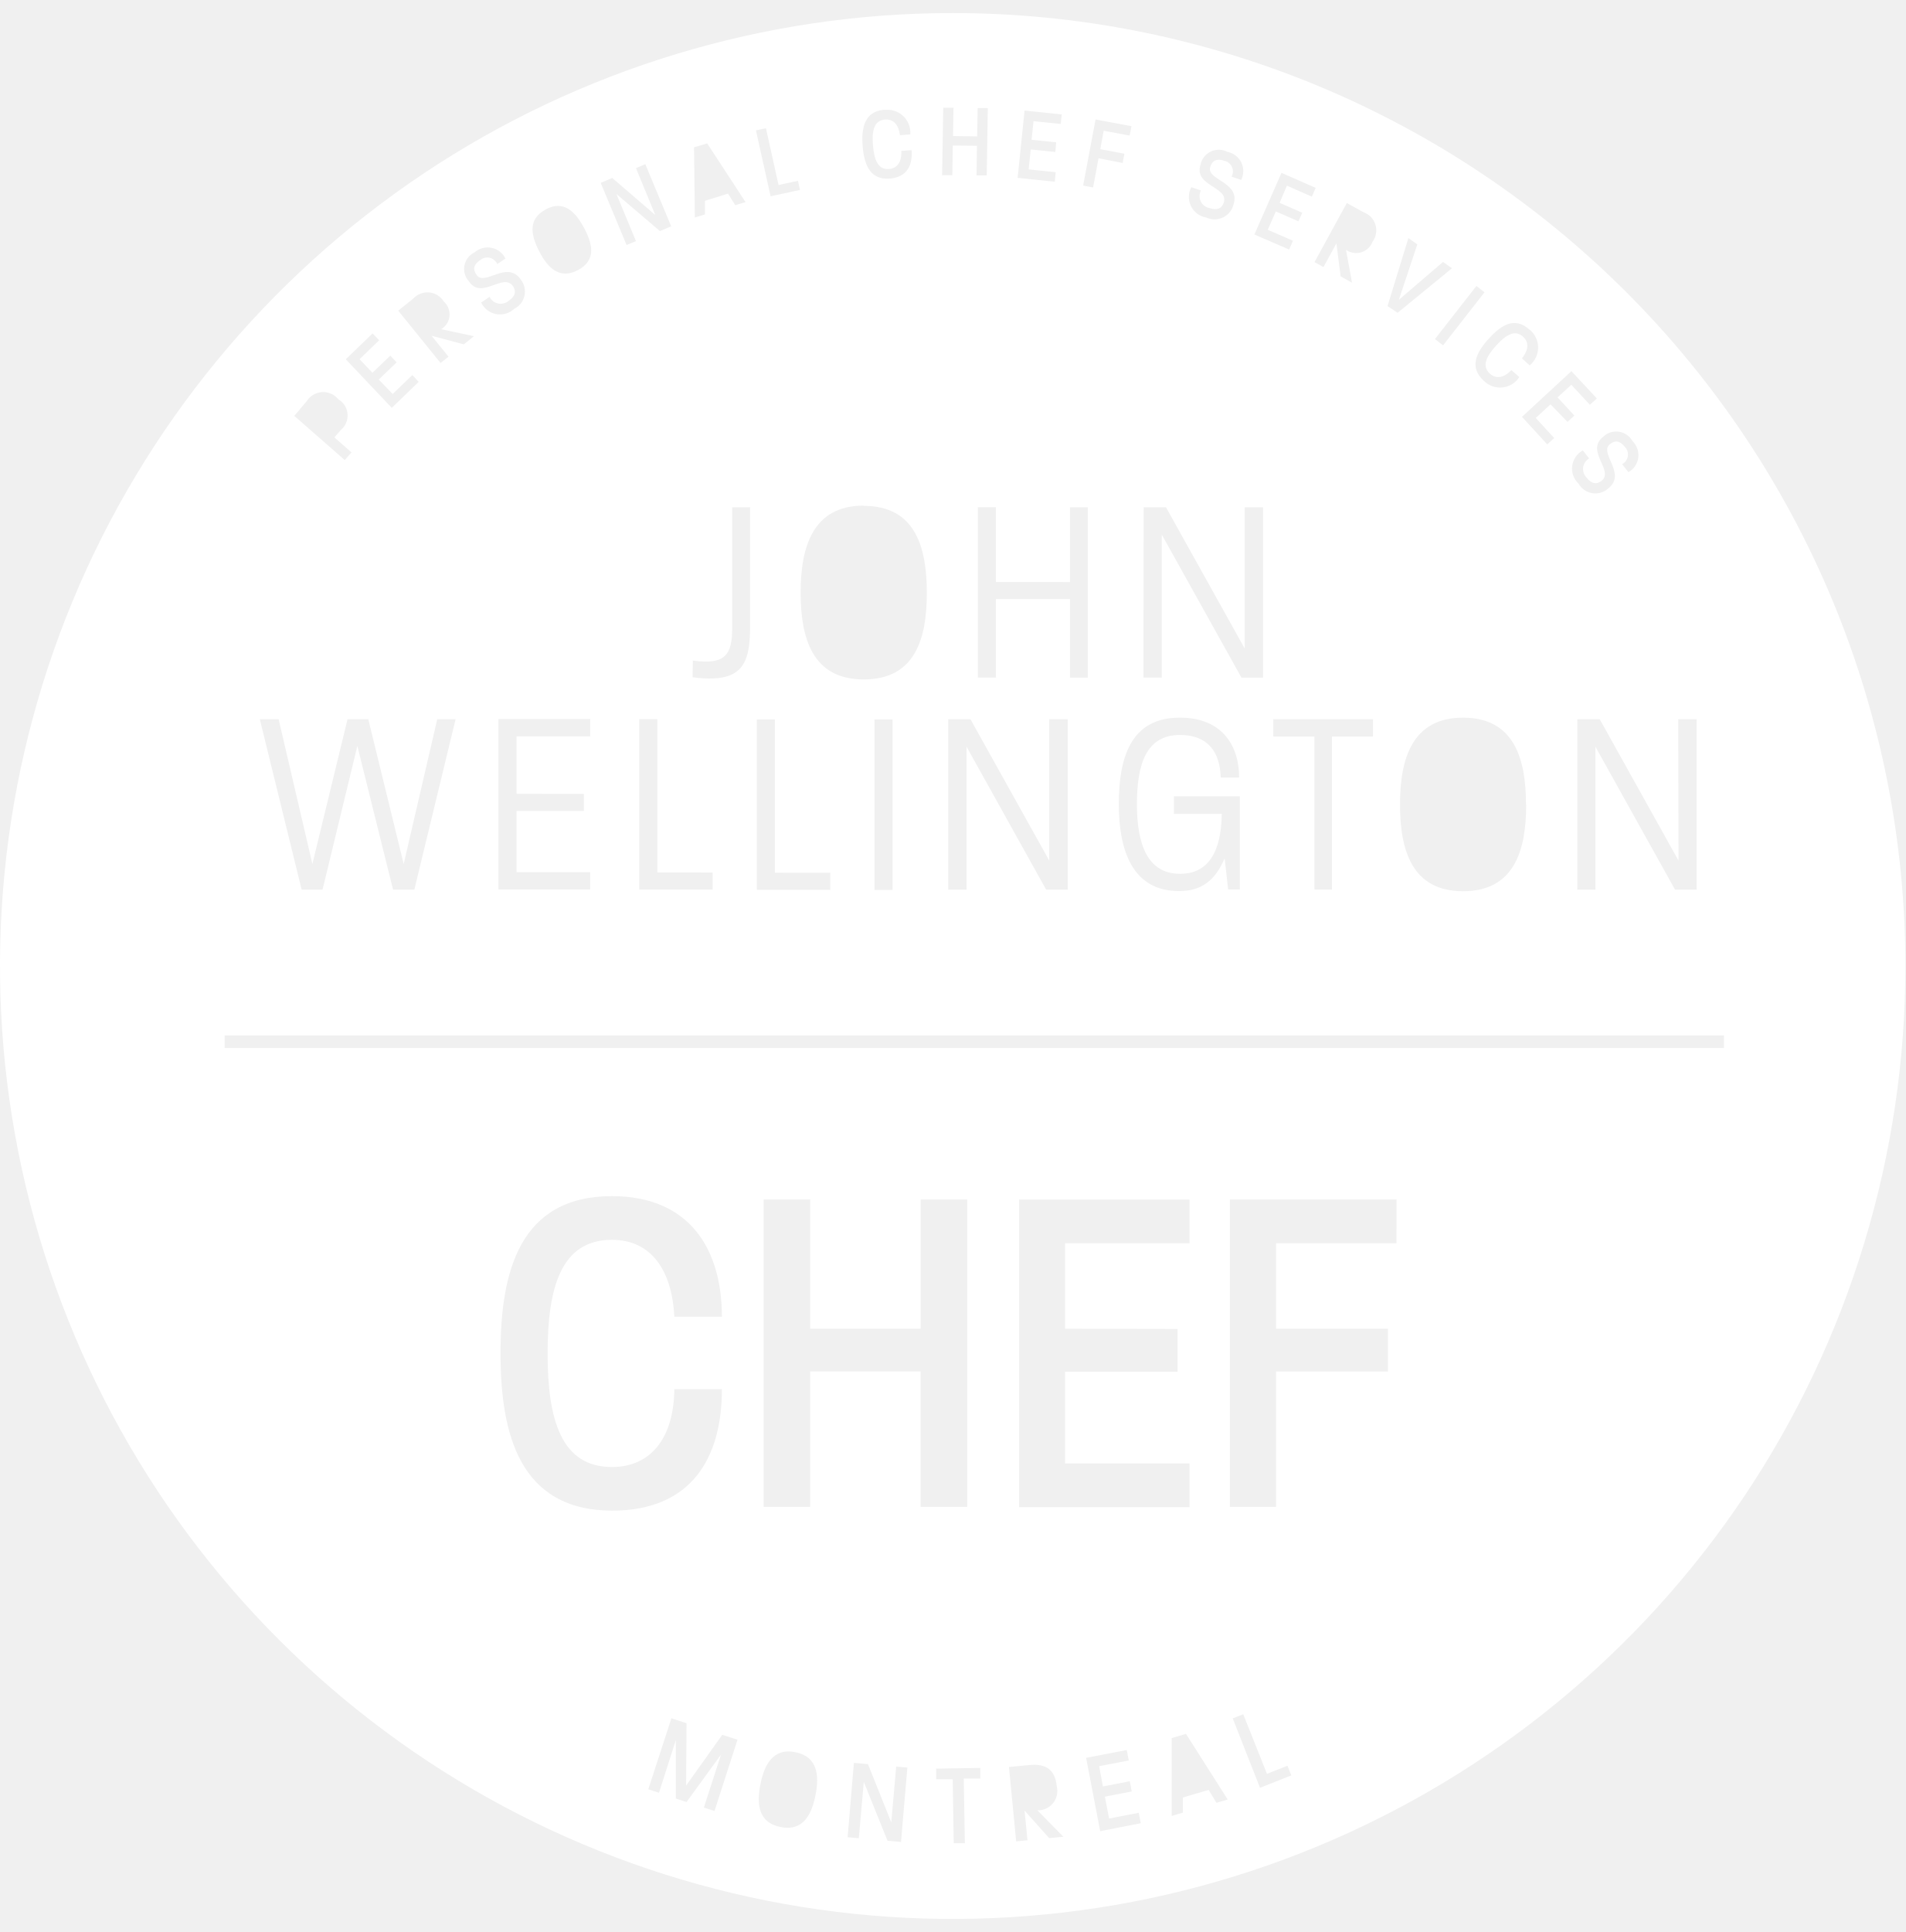
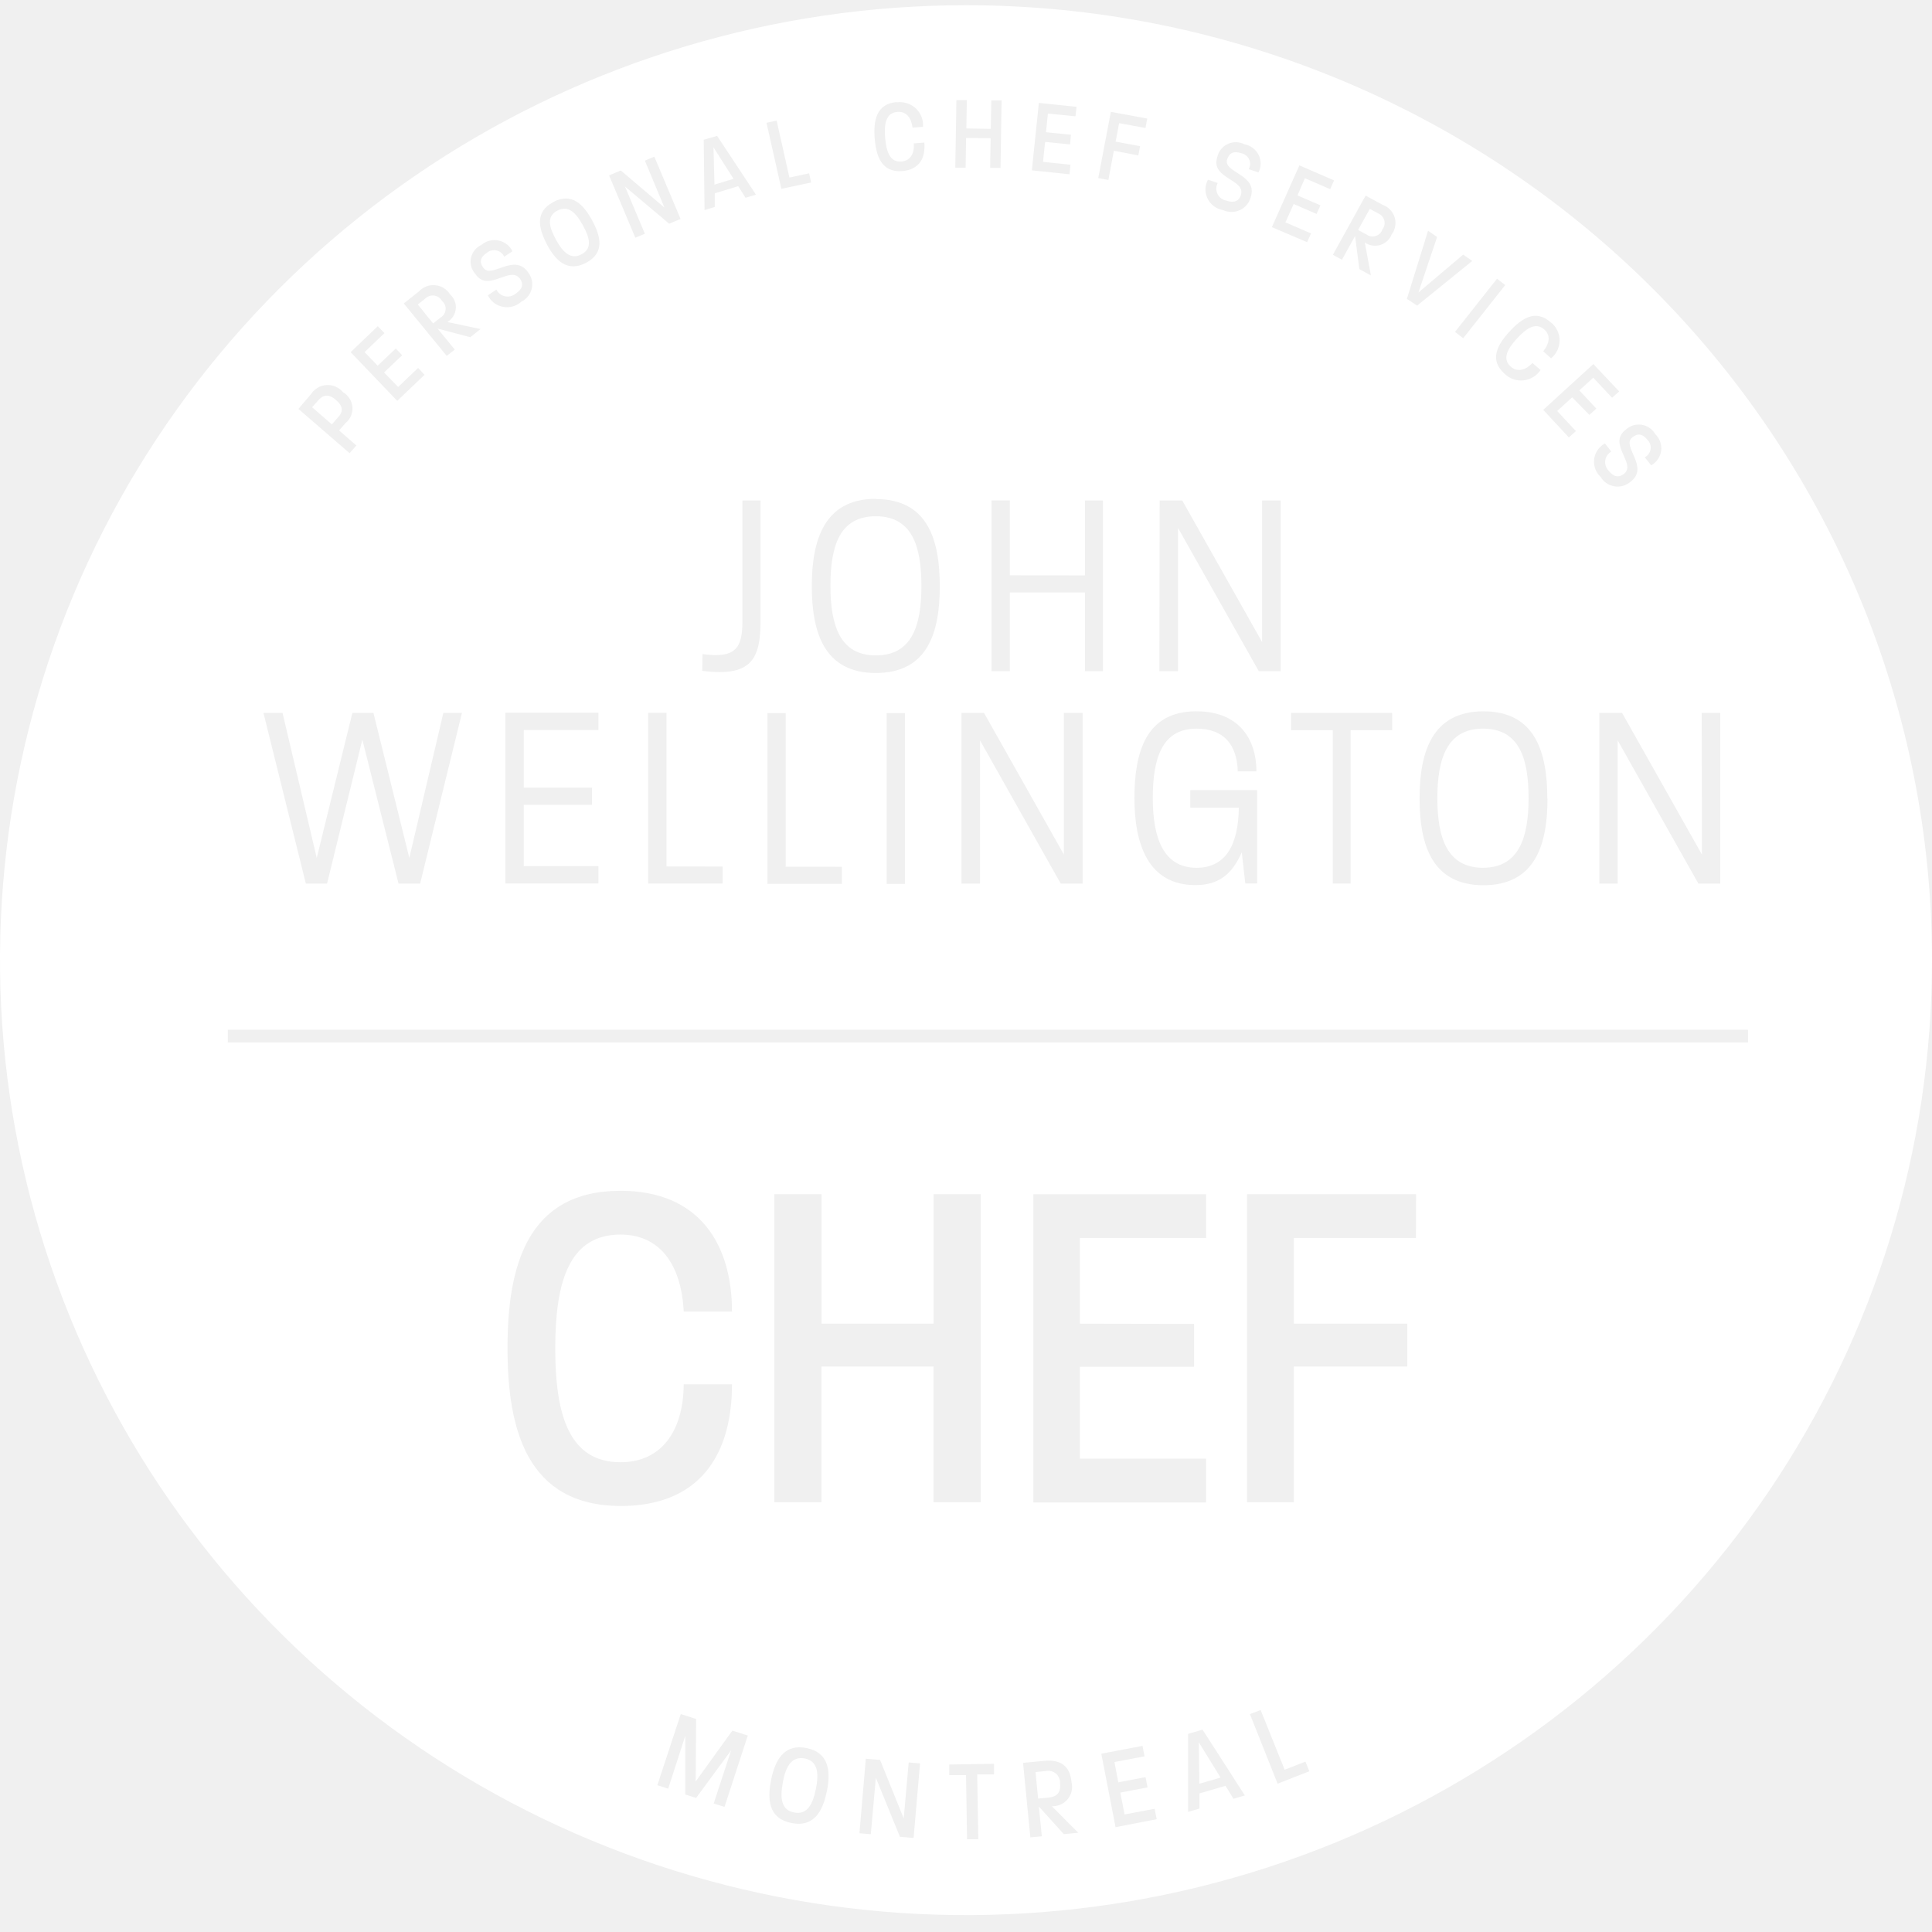
- <svg xmlns="http://www.w3.org/2000/svg" width="73" height="74" viewBox="0 0 73 74" fill="none">
-   <path d="M36.5 0.5C29.281 0.5 22.224 2.641 16.222 6.651C10.219 10.662 5.541 16.363 2.778 23.032C0.016 29.701 -0.707 37.041 0.701 44.121C2.11 51.201 5.586 57.705 10.691 62.809C15.795 67.914 22.299 71.39 29.379 72.799C36.459 74.207 43.798 73.484 50.468 70.722C57.137 67.959 62.838 63.281 66.849 57.278C70.859 51.276 73 44.219 73 37C73 32.207 72.056 27.46 70.222 23.032C68.387 18.604 65.699 14.58 62.309 11.191C58.92 7.801 54.896 5.113 50.468 3.278C46.04 1.444 41.293 0.5 36.5 0.5ZM64.298 27.549H65V34.075H64.174L61.124 28.6V34.075H60.431V27.548H61.289L64.307 32.963L64.298 27.549ZM61.422 16.73C61.501 16.653 61.596 16.596 61.701 16.562C61.805 16.529 61.916 16.52 62.025 16.536C62.133 16.552 62.237 16.593 62.327 16.655C62.418 16.718 62.492 16.8 62.546 16.896C62.629 16.978 62.693 17.077 62.731 17.187C62.769 17.297 62.781 17.415 62.766 17.53C62.75 17.646 62.708 17.756 62.643 17.853C62.578 17.949 62.49 18.029 62.389 18.086L62.147 17.779C62.205 17.748 62.256 17.705 62.294 17.651C62.332 17.598 62.357 17.536 62.367 17.471C62.377 17.406 62.371 17.34 62.351 17.277C62.33 17.215 62.295 17.158 62.249 17.112C62.072 16.884 61.879 16.846 61.671 17.022C61.26 17.36 62.341 18.156 61.608 18.714C61.526 18.786 61.429 18.84 61.324 18.87C61.219 18.9 61.108 18.907 61 18.889C60.892 18.871 60.789 18.83 60.7 18.767C60.609 18.705 60.534 18.624 60.48 18.529C60.388 18.443 60.318 18.336 60.276 18.218C60.233 18.1 60.219 17.973 60.235 17.848C60.251 17.724 60.296 17.605 60.367 17.5C60.437 17.397 60.532 17.311 60.642 17.25L60.883 17.56C60.822 17.595 60.77 17.644 60.73 17.702C60.69 17.76 60.664 17.827 60.654 17.897C60.644 17.967 60.65 18.038 60.671 18.105C60.692 18.172 60.729 18.234 60.777 18.285C60.983 18.551 61.178 18.554 61.348 18.424C61.867 18.042 60.725 17.275 61.422 16.729V16.73ZM61.18 15.262L60.912 15.504L60.201 14.738L59.674 15.221L60.317 15.917L60.054 16.159L59.404 15.487L58.838 16.009L59.546 16.778L59.278 17.02L58.311 15.966L60.205 14.216L61.18 15.262ZM58.472 30.822C58.472 32.555 58.023 34.136 56.055 34.136C54.087 34.136 53.638 32.555 53.638 30.812C53.638 29.069 54.097 27.488 56.055 27.488C58.013 27.488 58.465 29.067 58.465 30.822H58.472ZM58.606 12.627C58.707 12.71 58.788 12.815 58.844 12.933C58.9 13.051 58.929 13.18 58.929 13.311C58.929 13.442 58.9 13.571 58.844 13.69C58.788 13.808 58.707 13.912 58.606 13.995L58.311 13.727C58.553 13.42 58.596 13.118 58.354 12.898C58.038 12.61 57.687 12.83 57.318 13.239C56.948 13.647 56.763 14.019 57.076 14.307C57.318 14.532 57.63 14.469 57.902 14.174L58.209 14.442C58.138 14.553 58.042 14.647 57.929 14.716C57.816 14.784 57.689 14.827 57.558 14.84C57.426 14.853 57.294 14.836 57.169 14.791C57.045 14.745 56.933 14.672 56.841 14.577C56.268 14.058 56.575 13.48 57.035 12.975C57.494 12.469 58.026 12.102 58.599 12.627L58.606 12.627ZM56.875 11.195L55.287 13.228L54.977 12.986L56.565 10.953L56.875 11.195ZM53.959 9.119L54.3 9.36L53.594 11.483L55.286 10.033L55.63 10.274L53.546 11.981L53.159 11.724L53.959 9.119ZM52.236 8.128C52.345 8.166 52.444 8.229 52.523 8.312C52.603 8.395 52.663 8.496 52.697 8.607C52.73 8.717 52.738 8.834 52.718 8.947C52.699 9.061 52.653 9.169 52.584 9.261C52.547 9.357 52.489 9.443 52.414 9.513C52.339 9.583 52.249 9.635 52.151 9.664C52.053 9.694 51.949 9.701 51.848 9.684C51.747 9.667 51.651 9.628 51.568 9.568L51.799 10.828L51.363 10.586L51.201 9.322L50.705 10.228L50.362 10.04L51.6 7.776L52.236 8.128ZM48.783 28.211V27.548H52.602V28.211H51.031V34.073H50.359V28.211H48.783ZM49.097 6.62L50.407 7.196L50.26 7.532L49.305 7.111L49.025 7.769L49.892 8.148L49.747 8.477L48.88 8.098L48.57 8.801L49.537 9.221L49.39 9.557L48.058 8.982L49.097 6.62ZM45.641 7.169L46.011 7.295C45.977 7.359 45.959 7.43 45.958 7.503C45.956 7.575 45.972 7.647 46.003 7.713C46.035 7.778 46.081 7.836 46.138 7.88C46.196 7.925 46.263 7.955 46.334 7.969C46.651 8.075 46.818 7.969 46.883 7.766C47.093 7.145 45.721 7.14 45.996 6.299C46.019 6.192 46.067 6.091 46.135 6.006C46.203 5.92 46.29 5.851 46.389 5.804C46.488 5.757 46.597 5.734 46.706 5.736C46.816 5.738 46.923 5.765 47.021 5.816C47.135 5.837 47.243 5.885 47.336 5.955C47.429 6.025 47.504 6.116 47.556 6.22C47.607 6.325 47.634 6.44 47.633 6.556C47.633 6.673 47.605 6.787 47.553 6.891L47.183 6.768C47.215 6.71 47.233 6.646 47.236 6.58C47.238 6.513 47.224 6.448 47.196 6.388C47.168 6.328 47.126 6.276 47.074 6.236C47.021 6.195 46.96 6.168 46.895 6.156C46.624 6.064 46.443 6.139 46.366 6.398C46.211 6.906 47.553 6.968 47.255 7.848C47.227 7.954 47.175 8.052 47.105 8.135C47.035 8.219 46.947 8.286 46.848 8.332C46.749 8.378 46.641 8.402 46.532 8.402C46.422 8.402 46.314 8.378 46.215 8.331C46.09 8.311 45.972 8.261 45.87 8.185C45.769 8.11 45.686 8.011 45.63 7.897C45.574 7.784 45.546 7.659 45.548 7.532C45.55 7.405 45.582 7.281 45.641 7.169ZM43.817 19.429H44.671L47.688 24.841V19.429H48.391V25.956H47.564L44.511 20.478V25.953H43.807L43.817 19.429ZM45.21 27.488C46.81 27.488 47.474 28.547 47.474 29.782H46.769C46.739 28.782 46.26 28.151 45.209 28.151C43.904 28.151 43.558 29.282 43.558 30.81C43.558 32.338 43.965 33.469 45.209 33.469C46.29 33.469 46.79 32.633 46.809 31.172H44.974V30.5H47.503V34.068H47.053L46.92 32.876C46.555 33.712 46.055 34.13 45.168 34.13C43.374 34.13 42.864 32.549 42.864 30.806C42.864 29.064 43.292 27.488 45.199 27.488L45.21 27.488ZM41.973 4.576L43.348 4.832L43.281 5.192L42.285 5.008L42.154 5.713L43.078 5.888L43.011 6.241L42.087 6.062L41.879 7.179L41.497 7.108L41.973 4.576ZM39.253 4.235L40.677 4.382L40.638 4.747L39.596 4.641L39.522 5.354L40.464 5.451L40.433 5.821L39.49 5.724L39.41 6.488L40.447 6.596L40.411 6.961L38.988 6.811L39.253 4.235ZM40.994 22.294V19.429H41.675V25.956H40.994V22.946H38.156V25.953H37.463V19.427H38.156V22.291L40.994 22.294ZM40.907 27.549V34.075H40.08L37.031 28.6V34.075H36.329V27.548H37.18L40.199 32.963V27.548L40.907 27.549ZM36.138 4.126H36.53L36.513 5.211L37.437 5.225L37.456 4.14H37.845L37.804 6.719H37.412L37.431 5.583L36.503 5.575L36.486 6.711H36.094L36.138 4.126ZM33.88 4.212C34.01 4.194 34.142 4.206 34.267 4.246C34.392 4.285 34.506 4.352 34.602 4.442C34.697 4.532 34.771 4.642 34.819 4.764C34.866 4.886 34.886 5.017 34.876 5.148L34.48 5.179C34.429 4.788 34.238 4.553 33.907 4.579C33.481 4.612 33.398 5.019 33.445 5.567C33.491 6.116 33.633 6.508 34.059 6.474C34.392 6.447 34.557 6.179 34.528 5.781L34.926 5.75C34.972 6.337 34.745 6.786 34.088 6.84C33.317 6.9 33.106 6.279 33.051 5.6C32.995 4.921 33.109 4.266 33.88 4.203V4.212ZM33.092 19.376C35.069 19.376 35.509 20.957 35.509 22.712C35.509 24.467 35.059 26.024 33.092 26.024C31.124 26.024 30.674 24.445 30.674 22.7C30.674 20.954 31.136 19.366 33.092 19.366V19.376ZM34.196 27.558V34.085H33.503V27.558L34.196 27.558ZM31.811 33.429V34.082H28.997V27.556H29.686V33.427L31.811 33.429ZM29.345 4.911L29.828 7.087L30.573 6.925L30.648 7.276L29.524 7.518L28.962 4.994L29.345 4.911ZM27.095 5.493L28.564 7.741L28.17 7.86L27.893 7.417L27.008 7.691V8.213L26.621 8.331L26.59 5.643L27.095 5.493ZM26.544 25.301C27.796 25.475 28.052 25.076 28.052 24.046V19.429H28.737V24.007C28.737 25.494 28.401 26.183 26.535 25.941L26.544 25.301ZM27.303 33.42V34.073H24.491V27.546H25.184V33.417L27.303 33.42ZM23.457 6.816L25.105 8.235L24.366 6.439L24.724 6.289L25.715 8.67L25.285 8.851L23.616 7.43L24.366 9.236L24.006 9.385L23.014 7.004L23.457 6.816ZM20.897 8.025C21.608 7.64 22.052 8.124 22.376 8.728C22.699 9.332 22.859 9.96 22.149 10.342C21.438 10.725 20.983 10.25 20.67 9.649C20.357 9.049 20.194 8.409 20.897 8.03V8.025ZM22.369 30.408V31.061H19.79V33.406H22.613V34.068H19.096V27.541H22.613V28.204H19.79V30.405L22.369 30.408ZM18.187 9.663C18.275 9.587 18.379 9.532 18.491 9.502C18.604 9.472 18.722 9.469 18.836 9.493C18.95 9.516 19.057 9.565 19.148 9.637C19.24 9.708 19.314 9.8 19.364 9.905L19.05 10.113C19.024 10.053 18.983 9.999 18.933 9.958C18.882 9.916 18.822 9.887 18.757 9.873C18.693 9.859 18.626 9.86 18.562 9.876C18.499 9.893 18.44 9.924 18.39 9.968C18.149 10.127 18.1 10.319 18.265 10.538C18.574 10.971 19.437 9.944 19.957 10.715C20.024 10.802 20.07 10.902 20.094 11.009C20.117 11.116 20.117 11.226 20.092 11.333C20.068 11.439 20.02 11.539 19.952 11.625C19.884 11.711 19.798 11.781 19.7 11.829C19.608 11.915 19.498 11.977 19.377 12.012C19.256 12.047 19.129 12.053 19.006 12.029C18.883 12.006 18.767 11.953 18.667 11.877C18.568 11.8 18.488 11.701 18.434 11.588L18.757 11.37C18.788 11.435 18.834 11.491 18.89 11.535C18.946 11.58 19.012 11.61 19.082 11.625C19.152 11.64 19.225 11.639 19.294 11.622C19.363 11.604 19.428 11.571 19.483 11.525C19.76 11.34 19.775 11.143 19.657 10.966C19.287 10.42 18.448 11.508 17.965 10.775C17.89 10.694 17.836 10.596 17.806 10.49C17.777 10.383 17.773 10.271 17.794 10.163C17.816 10.055 17.863 9.953 17.931 9.866C17.999 9.779 18.087 9.71 18.187 9.663ZM15.826 11.443C15.903 11.357 15.999 11.291 16.106 11.249C16.213 11.207 16.328 11.191 16.443 11.201C16.557 11.212 16.668 11.249 16.765 11.31C16.863 11.37 16.945 11.453 17.005 11.551C17.082 11.62 17.142 11.706 17.179 11.803C17.216 11.899 17.231 12.003 17.221 12.105C17.211 12.208 17.177 12.307 17.122 12.395C17.067 12.482 16.992 12.555 16.903 12.608L18.158 12.877L17.771 13.189L16.534 12.859L17.184 13.662L16.879 13.903L15.257 11.899L15.826 11.443ZM14.274 12.77L14.527 13.033L13.776 13.758L14.27 14.278L14.954 13.621L15.196 13.879L14.511 14.537L15.045 15.091L15.799 14.364L16.041 14.627L15.009 15.622L13.249 13.761L14.274 12.77ZM11.753 15.363C11.816 15.263 11.902 15.18 12.004 15.12C12.106 15.06 12.221 15.025 12.339 15.018C12.457 15.011 12.575 15.032 12.683 15.08C12.791 15.128 12.887 15.201 12.961 15.293C13.062 15.352 13.146 15.434 13.208 15.532C13.27 15.631 13.307 15.743 13.316 15.859C13.325 15.975 13.306 16.091 13.26 16.198C13.215 16.305 13.144 16.399 13.054 16.473L12.812 16.753L13.467 17.328L13.208 17.621L11.275 15.929L11.753 15.363ZM10.675 27.548L11.968 33.093L13.315 27.548H14.11L15.466 33.093L16.752 27.548H17.455L15.874 34.075H15.059L13.691 28.571L12.357 34.075H11.557L9.954 27.548H10.675ZM19.176 51.829C19.176 48.721 19.901 45.815 23.445 45.815C26.442 45.815 27.658 47.874 27.658 50.432H25.835C25.743 48.63 24.934 47.488 23.445 47.488C21.494 47.488 20.98 49.311 20.98 51.839C20.98 54.367 21.494 56.19 23.445 56.19C24.97 56.19 25.819 55.03 25.835 53.209H27.658C27.658 55.895 26.45 57.862 23.445 57.862C19.911 57.846 19.176 54.94 19.176 51.83V51.829ZM27.375 69.364L26.967 69.233L27.624 67.205L26.302 69.022L25.893 68.888V66.648L25.247 68.666L24.838 68.533L25.723 65.814L26.303 66.002L26.286 68.393L27.672 66.447L28.255 66.635L27.375 69.364ZM31.243 68.759C31.098 69.484 30.783 70.154 29.908 69.98C29.033 69.806 28.99 69.076 29.135 68.336C29.28 67.596 29.618 66.939 30.475 67.113C31.331 67.287 31.393 68.012 31.244 68.759H31.243ZM34.52 70.55L34.003 70.504L33.094 68.249L32.903 70.408L32.474 70.37L32.715 67.522L33.254 67.569L34.147 69.802L34.335 67.665L34.763 67.701L34.52 70.55ZM31.039 52.531V57.719H29.256V45.943H31.041V50.892H35.274V45.943H37.058V57.718H35.272V52.531L31.039 52.531ZM36.966 70.6H36.539L36.501 68.149H35.867V67.743L37.559 67.716V68.123H36.923L36.966 70.6ZM40.196 70.404L39.253 69.348L39.365 70.487L38.932 70.528L38.655 67.68L39.46 67.603C40.327 67.519 40.455 68.086 40.487 68.423C40.515 68.534 40.516 68.649 40.491 68.761C40.466 68.872 40.416 68.977 40.344 69.065C40.272 69.154 40.181 69.225 40.077 69.272C39.973 69.32 39.859 69.343 39.745 69.339L40.741 70.352L40.196 70.404ZM45.117 50.902V52.541H40.805V56.053H45.572V57.728H39.045V45.946H45.572V47.619H40.805V50.894L45.117 50.902ZM42.151 70.139L41.612 67.33L43.169 67.03L43.246 67.431L42.11 67.649L42.255 68.425L43.285 68.226L43.36 68.618L42.33 68.816L42.492 69.653L43.628 69.435L43.705 69.834L42.151 70.139ZM46.606 69.053L46.306 68.558L45.32 68.848V69.428L44.892 69.554V66.571L45.438 66.412L47.036 68.925L46.606 69.053ZM48.274 68.476L47.228 65.817L47.632 65.66L48.54 67.942L49.326 67.632L49.473 68.002L48.274 68.476ZM53.5 47.618H48.888V50.893H53.176V52.532H48.888V57.719H47.12V45.943H53.506L53.5 47.618ZM8.608 40.142V39.659H66.048V40.142H8.608Z" fill="white" />
+ <svg xmlns="http://www.w3.org/2000/svg" width="73" height="73" viewBox="0 0 73 73" fill="none">
+   <path d="M12.699 15.117C12.514 14.957 12.283 14.838 12.034 15.117L11.792 15.387L12.539 16.035L12.781 15.758C13.031 15.49 12.884 15.278 12.699 15.117Z" fill="white" />
+   <path d="M30.411 66.444C29.915 66.345 29.686 66.747 29.579 67.342C29.473 67.937 29.507 68.386 30.003 68.484C30.498 68.582 30.709 68.185 30.829 67.59C30.95 66.995 30.895 66.541 30.411 66.444Z" fill="white" />
+   <path d="M16.698 11.366C16.668 11.312 16.625 11.267 16.574 11.232C16.522 11.198 16.463 11.176 16.402 11.168C16.34 11.16 16.278 11.167 16.219 11.187C16.161 11.207 16.108 11.241 16.065 11.284L15.787 11.504L16.365 12.221L16.648 11.996C16.702 11.965 16.747 11.921 16.781 11.868C16.814 11.815 16.833 11.755 16.838 11.693C16.843 11.631 16.832 11.569 16.807 11.512C16.782 11.455 16.743 11.405 16.694 11.366H16.698Z" fill="white" />
+   <path d="M33.092 24.764C34.457 24.764 34.815 23.646 34.815 22.136C34.815 20.625 34.457 19.507 33.092 19.507C31.726 19.507 31.378 20.623 31.378 22.134C31.378 23.644 31.745 24.764 33.092 24.764Z" fill="white" />
+   <path d="M40.053 67.375C40.057 67.308 40.045 67.241 40.019 67.179C39.992 67.117 39.951 67.061 39.9 67.017C39.848 66.973 39.787 66.941 39.721 66.924C39.655 66.907 39.586 66.905 39.519 66.918L39.127 66.957L39.224 67.958L39.625 67.92C40.027 67.879 40.08 67.631 40.053 67.375Z" fill="white" />
+   <path d="M52.231 8.671C52.27 8.623 52.296 8.567 52.309 8.507C52.322 8.447 52.32 8.385 52.304 8.326C52.288 8.267 52.259 8.212 52.218 8.166C52.178 8.12 52.127 8.084 52.069 8.061L51.757 7.892L51.315 8.69L51.635 8.862C51.684 8.898 51.741 8.922 51.802 8.931C51.862 8.941 51.924 8.936 51.983 8.917C52.041 8.899 52.094 8.867 52.137 8.824C52.18 8.781 52.213 8.728 52.231 8.671V8.671Z" fill="white" />
+   <path d="M27.716 6.756L26.959 5.566L26.995 6.976L27.716 6.756Z" fill="white" />
+   <path d="M56.033 27.531C54.687 27.531 54.31 28.649 54.31 30.16C54.31 31.67 54.687 32.788 56.033 32.788C57.38 32.788 57.757 31.668 57.757 30.16C57.757 28.652 57.404 27.531 56.033 27.531Z" fill="white" />
+   <path d="M21.973 9.609C22.379 9.394 22.292 9 22.028 8.519C21.764 8.039 21.477 7.743 21.061 7.958C20.645 8.173 20.744 8.575 21.008 9.057C21.271 9.54 21.574 9.825 21.973 9.609Z" fill="white" />
+   <path d="M36.5 0.197C29.281 0.197 22.224 2.313 16.222 6.278C10.219 10.243 5.541 15.878 2.778 22.471C0.016 29.065 -0.707 36.32 0.701 43.319C2.11 50.319 5.586 56.748 10.691 61.794C15.795 66.84 22.299 70.277 29.379 71.669C36.459 73.061 43.798 72.347 50.468 69.616C57.137 66.885 62.838 62.26 66.849 56.326C70.859 50.392 73 43.416 73 36.28C73 31.541 72.056 26.849 70.222 22.471C68.387 18.094 65.699 14.116 62.309 10.765C58.92 7.415 54.896 4.757 50.468 2.944C46.04 1.13 41.293 0.197 36.5 0.197V0.197ZM64.298 26.937H65V33.388H64.174L61.124 27.976V33.388H60.431V26.936H61.289L64.307 32.289L64.298 26.937ZM61.422 16.241C61.501 16.166 61.596 16.109 61.701 16.076C61.805 16.043 61.916 16.034 62.025 16.049C62.133 16.065 62.237 16.106 62.327 16.168C62.418 16.23 62.492 16.311 62.546 16.406C62.629 16.486 62.693 16.585 62.731 16.694C62.769 16.802 62.781 16.919 62.766 17.033C62.75 17.147 62.708 17.256 62.643 17.351C62.578 17.447 62.49 17.526 62.389 17.582L62.147 17.278C62.205 17.248 62.256 17.205 62.294 17.152C62.332 17.099 62.357 17.038 62.367 16.974C62.377 16.91 62.371 16.844 62.351 16.782C62.33 16.721 62.295 16.665 62.249 16.619C62.072 16.394 61.879 16.356 61.671 16.53C61.26 16.864 62.341 17.651 61.608 18.203C61.526 18.274 61.429 18.327 61.324 18.357C61.219 18.387 61.108 18.393 61 18.376C60.892 18.358 60.789 18.317 60.7 18.256C60.609 18.194 60.534 18.114 60.48 18.02C60.388 17.935 60.318 17.83 60.276 17.713C60.233 17.596 60.219 17.47 60.235 17.347C60.251 17.224 60.296 17.106 60.367 17.003C60.437 16.901 60.532 16.816 60.642 16.756L60.883 17.062C60.822 17.097 60.77 17.145 60.73 17.202C60.69 17.26 60.664 17.326 60.654 17.395C60.644 17.464 60.65 17.534 60.671 17.601C60.692 17.667 60.729 17.728 60.777 17.779C60.983 18.041 61.178 18.044 61.348 17.916C61.867 17.538 60.725 16.78 61.422 16.241V16.241ZM61.18 14.79L60.912 15.029L60.201 14.272L59.674 14.75L60.317 15.438L60.054 15.677L59.404 15.013L58.838 15.529L59.546 16.289L59.278 16.528L58.311 15.486L60.205 13.756L61.18 14.79ZM58.472 30.172C58.472 31.885 58.023 33.448 56.055 33.448C54.087 33.448 53.638 31.885 53.638 30.163C53.638 28.44 54.097 26.877 56.055 26.877C58.013 26.877 58.465 28.437 58.465 30.172H58.472ZM58.606 12.186C58.707 12.268 58.788 12.371 58.844 12.488C58.9 12.605 58.929 12.732 58.929 12.862C58.929 12.991 58.9 13.119 58.844 13.236C58.788 13.353 58.707 13.456 58.606 13.538L58.311 13.273C58.553 12.969 58.596 12.671 58.354 12.453C58.038 12.168 57.687 12.386 57.318 12.79C56.948 13.194 56.763 13.562 57.076 13.846C57.318 14.068 57.63 14.006 57.902 13.714L58.209 13.98C58.138 14.089 58.042 14.182 57.929 14.25C57.816 14.318 57.689 14.36 57.558 14.373C57.426 14.386 57.294 14.369 57.169 14.324C57.045 14.279 56.933 14.207 56.841 14.114C56.268 13.6 56.575 13.029 57.035 12.529C57.494 12.029 58.026 11.666 58.599 12.185L58.606 12.186ZM56.875 10.77L55.287 12.779L54.977 12.54L56.565 10.531L56.875 10.77ZM53.959 8.717L54.3 8.956L53.594 11.054L55.286 9.621L55.63 9.859L53.546 11.547L53.159 11.293L53.959 8.717ZM52.236 7.737C52.345 7.775 52.444 7.838 52.523 7.92C52.603 8.002 52.663 8.102 52.697 8.211C52.73 8.32 52.738 8.435 52.718 8.548C52.699 8.66 52.653 8.767 52.584 8.858C52.547 8.953 52.489 9.038 52.414 9.107C52.339 9.176 52.249 9.227 52.151 9.257C52.053 9.286 51.949 9.293 51.848 9.276C51.747 9.26 51.651 9.22 51.568 9.162L51.799 10.407L51.363 10.168L51.201 8.918L50.705 9.814L50.362 9.628L51.6 7.39L52.236 7.737ZM48.783 27.591V26.936H52.602V27.591H51.031V33.386H50.359V27.591H48.783ZM49.097 6.248L50.407 6.816L50.26 7.148L49.305 6.733L49.025 7.383L49.892 7.758L49.747 8.083L48.88 7.708L48.57 8.403L49.537 8.819L49.39 9.151L48.058 8.582L49.097 6.248ZM45.641 6.79L46.011 6.914C45.977 6.978 45.959 7.048 45.958 7.12C45.956 7.192 45.972 7.263 46.003 7.328C46.035 7.392 46.081 7.449 46.138 7.493C46.196 7.537 46.263 7.567 46.334 7.581C46.651 7.686 46.818 7.581 46.883 7.38C47.093 6.766 45.721 6.761 45.996 5.93C46.019 5.824 46.067 5.725 46.135 5.64C46.203 5.555 46.29 5.487 46.389 5.441C46.488 5.394 46.597 5.371 46.706 5.373C46.816 5.375 46.923 5.402 47.021 5.452C47.135 5.473 47.243 5.52 47.336 5.59C47.429 5.659 47.504 5.749 47.556 5.852C47.607 5.955 47.634 6.069 47.633 6.184C47.633 6.299 47.605 6.412 47.553 6.515L47.183 6.393C47.215 6.336 47.233 6.272 47.236 6.207C47.238 6.142 47.224 6.077 47.196 6.018C47.168 5.959 47.126 5.907 47.074 5.867C47.021 5.827 46.96 5.8 46.895 5.788C46.624 5.697 46.443 5.772 46.366 6.027C46.211 6.53 47.553 6.591 47.255 7.461C47.227 7.565 47.175 7.662 47.105 7.745C47.035 7.827 46.947 7.894 46.848 7.939C46.749 7.985 46.641 8.009 46.532 8.008C46.422 8.008 46.314 7.985 46.215 7.939C46.09 7.918 45.972 7.869 45.87 7.794C45.769 7.72 45.686 7.622 45.63 7.51C45.574 7.398 45.546 7.274 45.548 7.148C45.55 7.023 45.582 6.9 45.641 6.79V6.79ZM43.817 18.91H44.671L47.688 24.26V18.91H48.391V25.362H47.564L44.511 19.947V25.359H43.807L43.817 18.91ZM45.21 26.877C46.81 26.877 47.474 27.924 47.474 29.145H46.769C46.739 28.155 46.26 27.532 45.209 27.532C43.904 27.532 43.558 28.65 43.558 30.16C43.558 31.671 43.965 32.789 45.209 32.789C46.29 32.789 46.79 31.962 46.809 30.519H44.974V29.854H47.503V33.381H47.053L46.92 32.203C46.555 33.03 46.055 33.443 45.168 33.443C43.374 33.443 42.864 31.88 42.864 30.157C42.864 28.434 43.292 26.876 45.199 26.876L45.21 26.877ZM41.973 4.226L43.348 4.479L43.281 4.836L42.285 4.653L42.154 5.351L43.078 5.523L43.011 5.872L42.087 5.695L41.879 6.799L41.497 6.73L41.973 4.226ZM39.253 3.889L40.677 4.035L40.638 4.395L39.596 4.29L39.522 4.996L40.464 5.091L40.433 5.457L39.49 5.361L39.41 6.116L40.447 6.224L40.411 6.585L38.988 6.436L39.253 3.889ZM40.994 21.742V18.91H41.675V25.362H40.994V22.387H38.156V25.359H37.463V18.907H38.156V21.739L40.994 21.742ZM40.907 26.937V33.388H40.08L37.031 27.976V33.388H36.329V26.936H37.18L40.199 32.289V26.936L40.907 26.937ZM36.138 3.781H36.53L36.513 4.854L37.437 4.868L37.456 3.795H37.845L37.804 6.345H37.412L37.431 5.222L36.503 5.214L36.486 6.337H36.094L36.138 3.781ZM33.88 3.867C34.01 3.849 34.142 3.86 34.267 3.9C34.392 3.939 34.506 4.005 34.602 4.094C34.697 4.183 34.771 4.292 34.819 4.412C34.866 4.533 34.886 4.663 34.876 4.792L34.48 4.823C34.429 4.436 34.238 4.204 33.907 4.229C33.481 4.263 33.398 4.664 33.445 5.207C33.491 5.749 33.633 6.136 34.059 6.103C34.392 6.076 34.557 5.811 34.528 5.418L34.926 5.387C34.972 5.967 34.745 6.411 34.088 6.464C33.317 6.524 33.106 5.91 33.051 5.239C32.995 4.567 33.109 3.919 33.88 3.857V3.867ZM33.092 18.857C35.069 18.857 35.509 20.42 35.509 22.155C35.509 23.89 35.059 25.429 33.092 25.429C31.124 25.429 30.674 23.869 30.674 22.143C30.674 20.418 31.136 18.848 33.092 18.848V18.857ZM34.196 26.946V33.398H33.503V26.946L34.196 26.946ZM31.811 32.75V33.395H28.997V26.944H29.686V32.748L31.811 32.75ZM29.345 4.558L29.828 6.709L30.573 6.549L30.648 6.896L29.524 7.135L28.962 4.639L29.345 4.558ZM27.095 5.133L28.564 7.356L28.17 7.472L27.893 7.035L27.008 7.305V7.821L26.621 7.938L26.59 5.281L27.095 5.133ZM26.544 24.714C27.796 24.886 28.052 24.492 28.052 23.474V18.91H28.737V23.436C28.737 24.905 28.401 25.587 26.535 25.347L26.544 24.714ZM27.303 32.741V33.386H24.491V26.934H25.184V32.738L27.303 32.741ZM23.457 6.441L25.105 7.843L24.366 6.068L24.724 5.92L25.715 8.274L25.285 8.453L23.616 7.048L24.366 8.833L24.006 8.981L23.014 6.627L23.457 6.441ZM20.897 7.636C21.608 7.256 22.052 7.734 22.376 8.331C22.699 8.928 22.859 9.549 22.149 9.927C21.438 10.305 20.983 9.836 20.67 9.242C20.357 8.648 20.194 8.016 20.897 7.641V7.636ZM22.369 29.763V30.409H19.79V32.727H22.613V33.382H19.096V26.929H22.613V27.584H19.79V29.761L22.369 29.763ZM18.187 9.256C18.275 9.18 18.379 9.125 18.491 9.096C18.604 9.067 18.722 9.064 18.836 9.087C18.95 9.11 19.057 9.159 19.148 9.229C19.24 9.3 19.314 9.391 19.364 9.495L19.05 9.7C19.024 9.64 18.983 9.588 18.933 9.547C18.882 9.505 18.822 9.477 18.757 9.463C18.693 9.449 18.626 9.45 18.562 9.466C18.499 9.483 18.44 9.514 18.39 9.557C18.149 9.714 18.1 9.903 18.265 10.121C18.574 10.548 19.437 9.533 19.957 10.295C20.024 10.381 20.07 10.48 20.094 10.585C20.117 10.691 20.117 10.801 20.092 10.906C20.068 11.011 20.02 11.11 19.952 11.195C19.884 11.28 19.798 11.349 19.7 11.397C19.608 11.481 19.498 11.543 19.377 11.578C19.256 11.612 19.129 11.618 19.006 11.594C18.883 11.571 18.767 11.52 18.667 11.444C18.568 11.368 18.488 11.27 18.434 11.158L18.757 10.943C18.788 11.007 18.834 11.062 18.89 11.106C18.946 11.15 19.012 11.181 19.082 11.195C19.152 11.21 19.225 11.209 19.294 11.191C19.363 11.174 19.428 11.142 19.483 11.096C19.76 10.913 19.775 10.718 19.657 10.544C19.287 10.004 18.448 11.079 17.965 10.355C17.89 10.274 17.836 10.178 17.806 10.072C17.777 9.967 17.773 9.857 17.794 9.75C17.816 9.643 17.863 9.542 17.931 9.456C17.999 9.37 18.087 9.302 18.187 9.256ZM15.826 11.014C15.903 10.93 15.999 10.864 16.106 10.823C16.213 10.782 16.328 10.765 16.443 10.776C16.557 10.786 16.668 10.823 16.765 10.883C16.863 10.943 16.945 11.025 17.005 11.122C17.082 11.19 17.142 11.275 17.179 11.37C17.216 11.466 17.231 11.568 17.221 11.67C17.211 11.771 17.177 11.869 17.122 11.956C17.067 12.042 16.992 12.114 16.903 12.167L18.158 12.432L17.771 12.741L16.534 12.415L17.184 13.208L16.879 13.447L15.257 11.466L15.826 11.014ZM14.274 12.326L14.527 12.587L13.776 13.304L14.27 13.818L14.954 13.168L15.196 13.423L14.511 14.073L15.045 14.621L15.799 13.902L16.041 14.163L15.009 15.146L13.249 13.306L14.274 12.326ZM11.753 14.89C11.816 14.792 11.902 14.709 12.004 14.65C12.106 14.59 12.221 14.556 12.339 14.549C12.457 14.542 12.575 14.563 12.683 14.611C12.791 14.658 12.887 14.73 12.961 14.821C13.062 14.879 13.146 14.96 13.208 15.057C13.27 15.155 13.307 15.266 13.316 15.38C13.325 15.495 13.306 15.61 13.26 15.716C13.215 15.821 13.144 15.914 13.054 15.987L12.812 16.264L13.467 16.833L13.208 17.122L11.275 15.45L11.753 14.89ZM10.675 26.936L11.968 32.417L13.315 26.936H14.11L15.466 32.417L16.752 26.936H17.455L15.874 33.388H15.059L13.691 27.947L12.357 33.388H11.557L9.954 26.936H10.675ZM19.176 50.939C19.176 47.867 19.901 44.994 23.445 44.994C26.442 44.994 27.658 47.03 27.658 49.558H25.835C25.743 47.777 24.934 46.648 23.445 46.648C21.494 46.648 20.98 48.45 20.98 50.949C20.98 53.448 21.494 55.25 23.445 55.25C24.97 55.25 25.819 54.103 25.835 52.304H27.658C27.658 54.959 26.45 56.904 23.445 56.904C19.911 56.888 19.176 54.015 19.176 50.94V50.939ZM27.375 68.273L26.967 68.144L27.624 66.139L26.302 67.935L25.893 67.804V65.589L25.247 67.584L24.838 67.453L25.723 64.764L26.303 64.951L26.286 67.314L27.672 65.39L28.255 65.576L27.375 68.273ZM31.243 67.676C31.098 68.393 30.783 69.055 29.908 68.883C29.033 68.71 28.99 67.989 29.135 67.257C29.28 66.526 29.618 65.876 30.475 66.049C31.331 66.221 31.393 66.937 31.244 67.676H31.243ZM34.52 69.447L34.003 69.401L33.094 67.172L32.903 69.305L32.474 69.268L32.715 66.453L33.254 66.499L34.146 68.707L34.335 66.594L34.763 66.63L34.52 69.447ZM31.039 51.634V56.761H29.256V45.121H31.041V50.013H35.274V45.121H37.058V56.761H35.272V51.633L31.039 51.634ZM36.966 69.496H36.539L36.501 67.073H35.867V66.671L37.559 66.645V67.046H36.923L36.966 69.496ZM40.196 69.302L39.253 68.258L39.365 69.384L38.932 69.424L38.655 66.609L39.46 66.533C40.327 66.45 40.455 67.011 40.487 67.343C40.515 67.453 40.516 67.567 40.491 67.678C40.466 67.788 40.416 67.891 40.344 67.979C40.272 68.066 40.181 68.136 40.077 68.183C39.973 68.23 39.859 68.253 39.745 68.249L40.741 69.25L40.196 69.302ZM45.117 50.023V51.643H40.805V55.114H45.572V56.771H39.045V45.124H45.572V46.777H40.805V50.015L45.117 50.023ZM42.151 69.04L41.612 66.263L43.169 65.967L43.246 66.363L42.11 66.578L42.255 67.345L43.285 67.149L43.36 67.537L42.33 67.733L42.492 68.559L43.628 68.344L43.705 68.738L42.151 69.04ZM46.606 67.967L46.306 67.477L45.32 67.764V68.337L44.892 68.462V65.513L45.438 65.355L47.036 67.84L46.606 67.967ZM48.274 67.396L47.228 64.767L47.632 64.612L48.54 66.868L49.326 66.562L49.473 66.927L48.274 67.396ZM53.5 46.776H48.888V50.014H53.176V51.634H48.888V56.762H47.12V45.121H53.506L53.5 46.776ZM8.608 39.386V38.908H66.048V39.386H8.608Z" fill="white" />
+   <path d="M45.318 67.397L46.118 67.165L45.296 65.831L45.318 67.397Z" fill="white" />
</svg>
